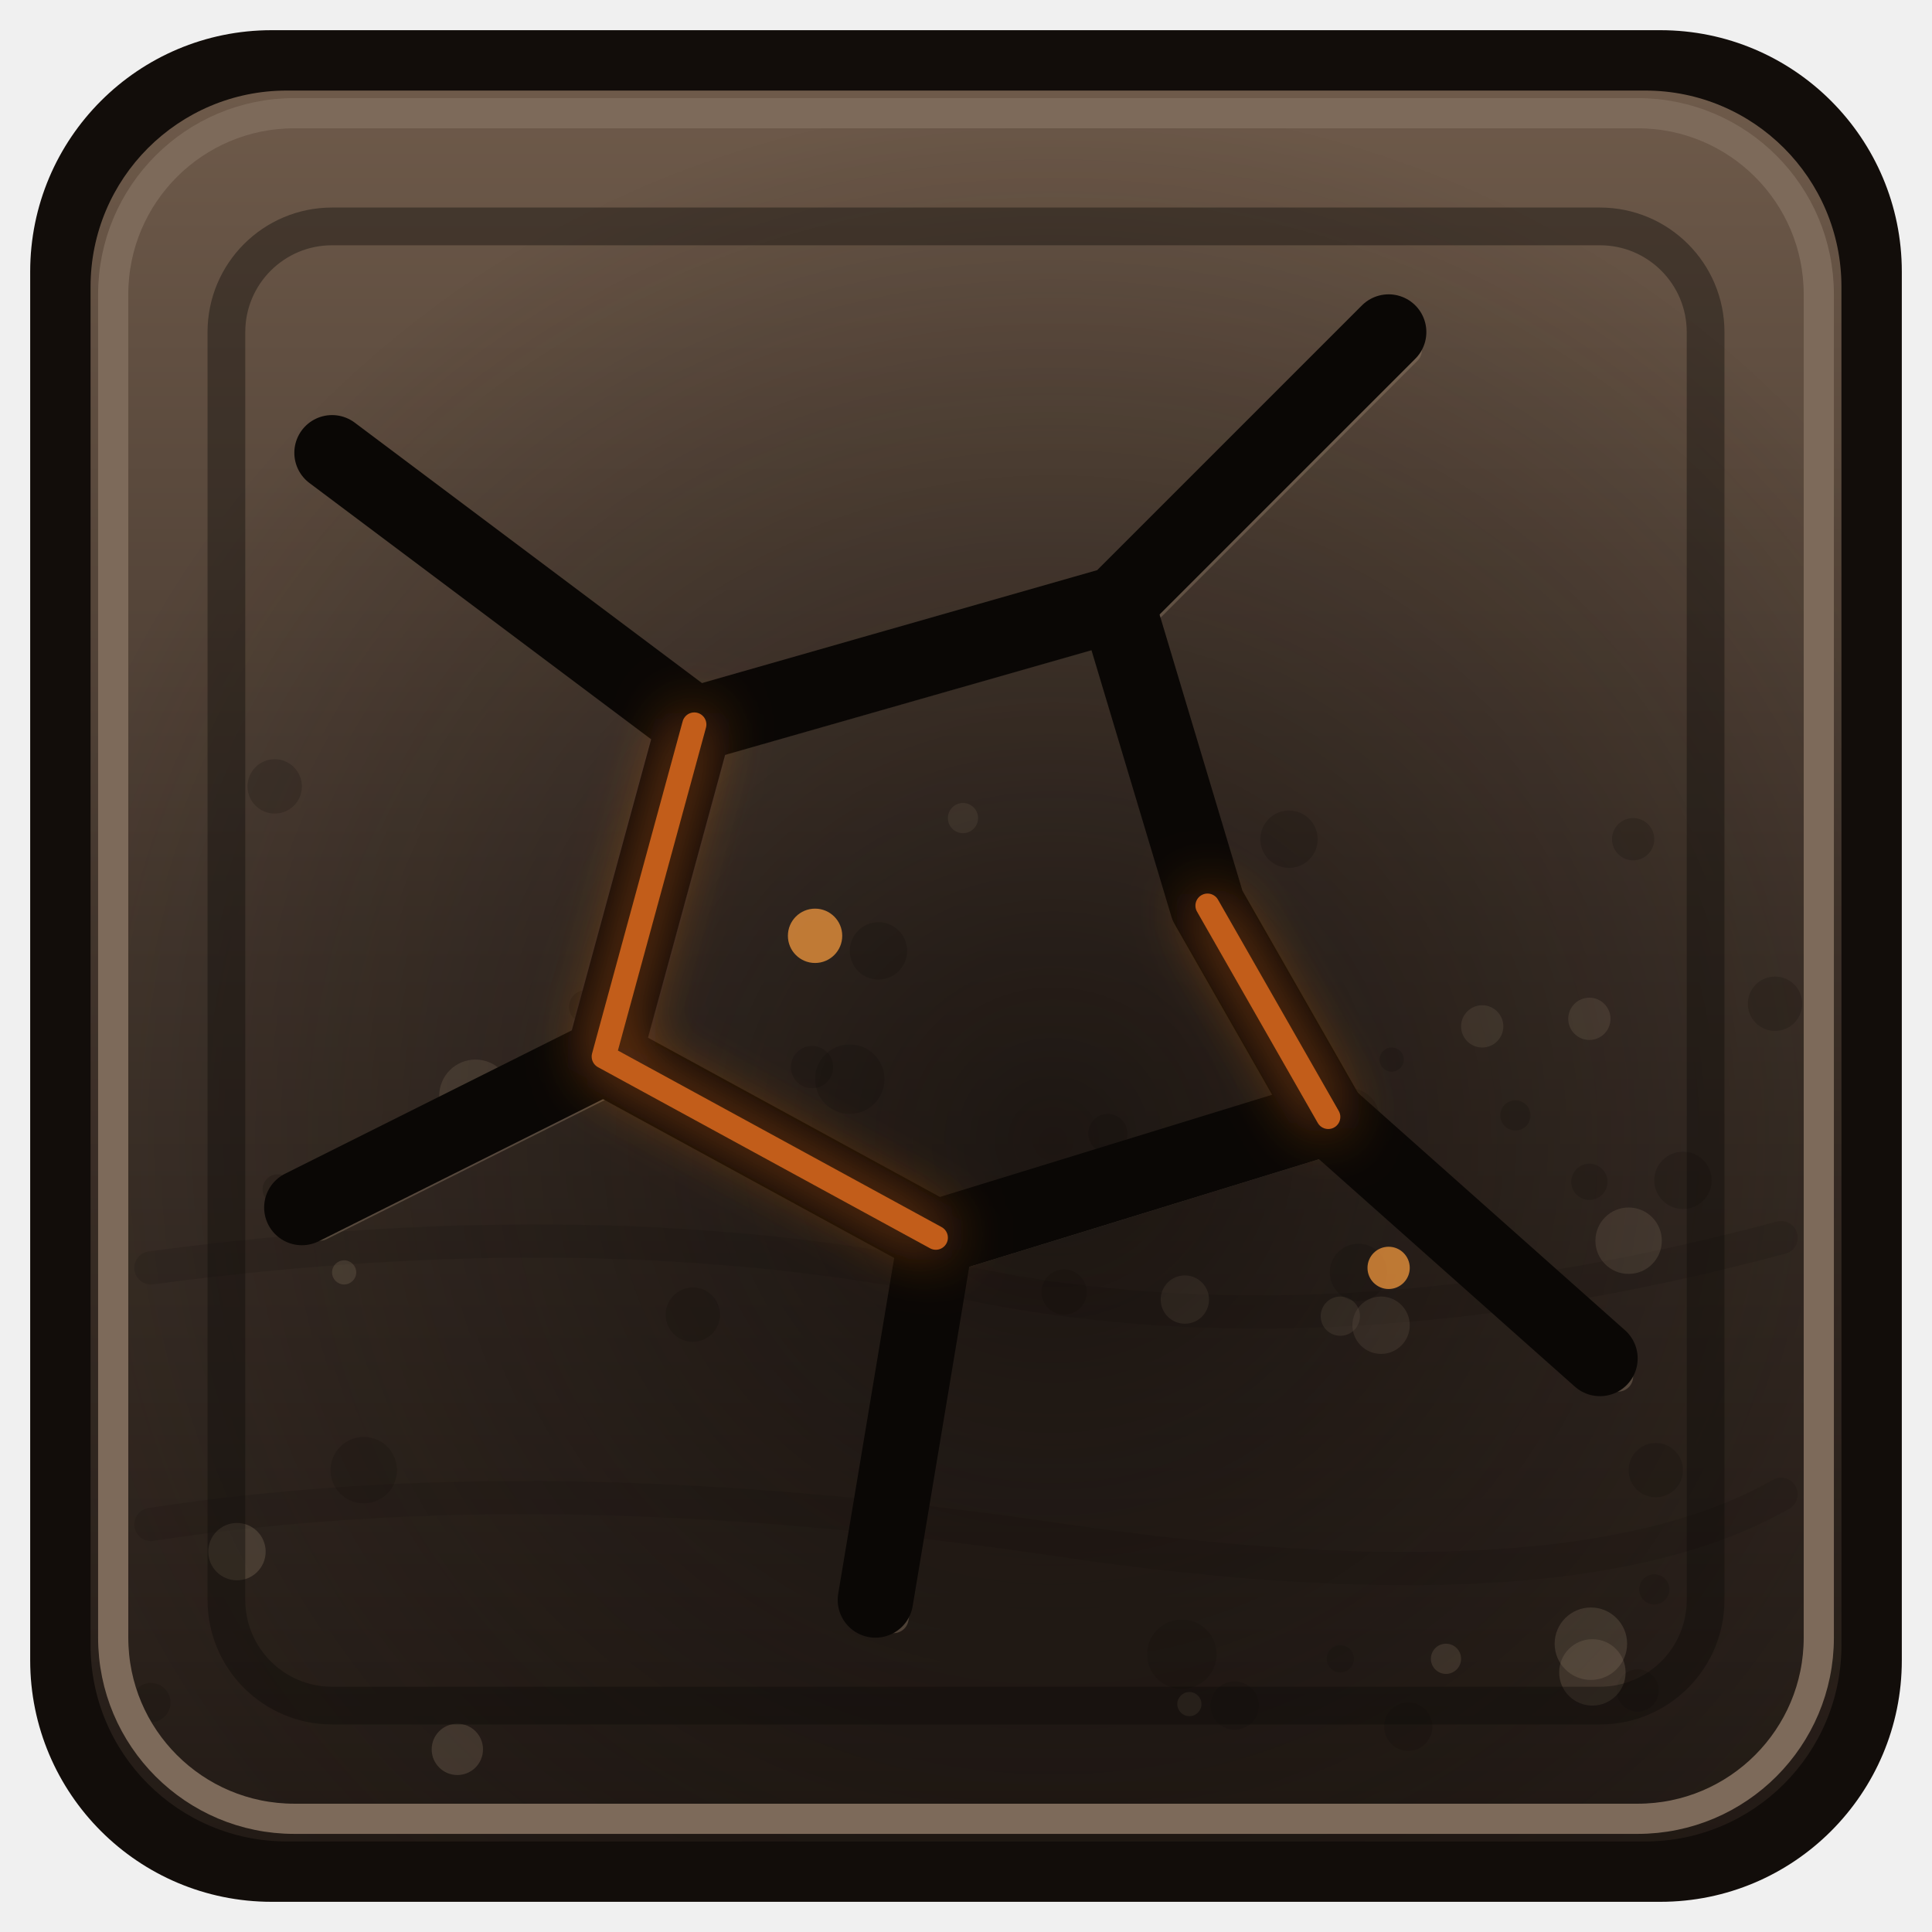
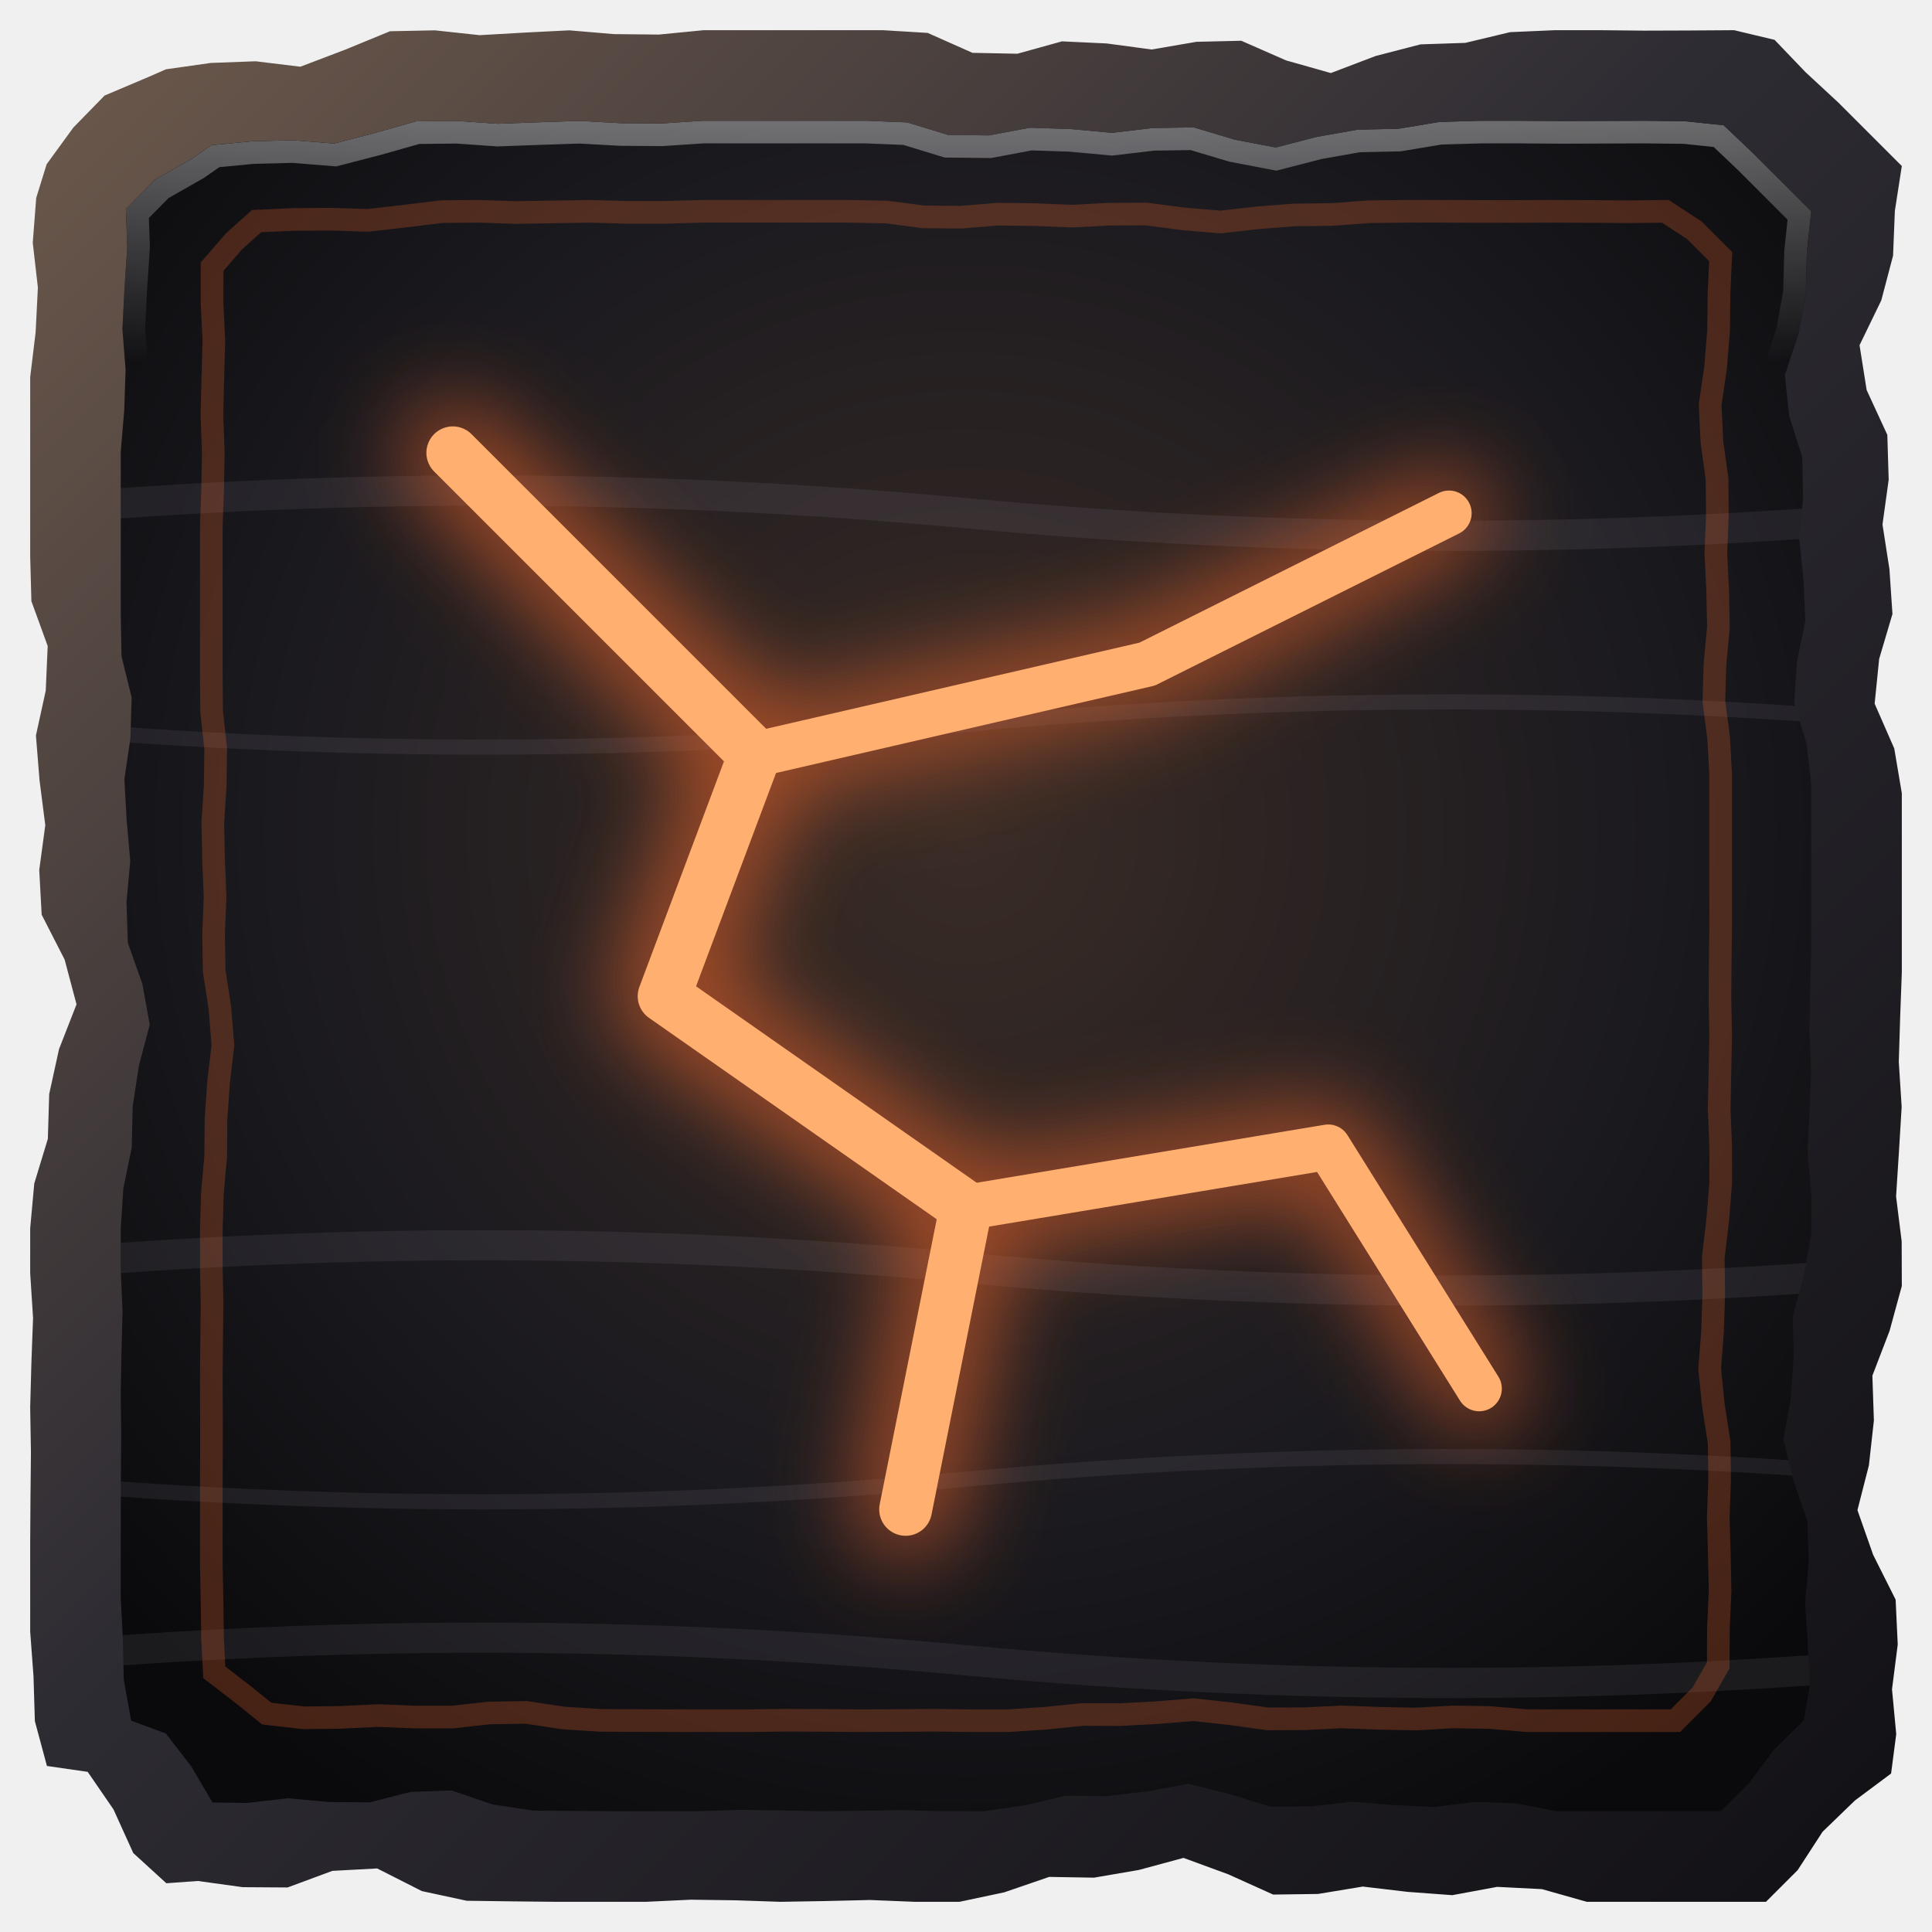
<svg xmlns="http://www.w3.org/2000/svg" width="128" height="128" viewBox="0 0 128 128">
  <defs>
-     <linearGradient id="body" x1="0" y1="0" x2="0" y2="1">
-       <stop offset="0" stop-color="#6e5a4a" />
-       <stop offset="0.5" stop-color="#43362d" />
-       <stop offset="1" stop-color="#231b16" />
+     <linearGradient id="frame" x1="0" y1="0" x2="1" y2="1">
+       <stop offset="0" stop-color="#6e5a4c" />
+       <stop offset="0.45" stop-color="#2e2c33" />
+       <stop offset="1" stop-color="#111014" />
    </linearGradient>
-     <radialGradient id="soot" cx="0.55" cy="0.6" r="0.6">
-       <stop offset="0" stop-color="#0c0806" stop-opacity="0.65" />
-       <stop offset="1" stop-color="#0c0806" stop-opacity="0" />
+     <radialGradient id="body" cx="0.5" cy="0.42" r="0.68">
+       <stop offset="0" stop-color="#3a2c26" />
+       <stop offset="0.6" stop-color="#1b1a1f" />
+       <stop offset="1" stop-color="#0a0a0c" />
    </radialGradient>
-     <filter id="glow" x="-20%" y="-20%" width="140%" height="140%">
-       <feGaussianBlur stdDeviation="2" result="b" />
-       <feMerge>
-         <feMergeNode in="b" />
-         <feMergeNode in="SourceGraphic" />
-       </feMerge>
+     <linearGradient id="topLight" x1="0" y1="0" x2="0" y2="1">
+       <stop offset="0.3" stop-color="#ffffff" />
+       <stop offset="1" stop-color="#ffffff" stop-opacity="0" />
+     </linearGradient>
+     <mask id="top">
+       <rect width="128" height="24" fill="url(#topLight)" />
+     </mask>
+     <clipPath id="face">
+       <path d="M14.00 9.62 L16.71 9.36 L19.42 9.29 L22.14 9.51 L24.85 8.81 L27.56 8.04 L30.27 8.01 L32.98 8.20 L35.70 8.10 L38.41 8.01 L41.12 8.16 L43.83 8.18 L46.55 8.00 L49.26 8.00 L51.97 8.00 L54.68 8.00 L57.39 8.00 L60.11 8.11 L62.82 8.94 L65.53 8.97 L68.24 8.46 L70.95 8.55 L73.67 8.80 L76.38 8.48 L79.09 8.44 L81.80 9.25 L84.52 9.77 L87.23 9.07 L89.94 8.59 L92.65 8.53 L95.36 8.08 L98.08 8.00 L100.79 8.00 L103.50 8.02 L106.21 8.01 L108.92 8.00 L111.64 8.03 L114.20 8.30 L116.16 10.16 L118.08 12.08 L120.00 14.00 L119.71 16.71 L119.64 19.42 L119.15 22.14 L118.25 24.85 L118.54 27.56 L119.40 30.27 L119.46 32.98 L119.20 35.70 L119.49 38.41 L119.61 41.12 L119.06 43.83 L118.87 46.55 L119.69 49.26 L120.00 51.97 L120.00 54.68 L120.00 57.39 L120.00 60.11 L120.00 62.82 L119.93 65.53 L119.88 68.24 L119.99 70.95 L119.88 73.67 L119.76 76.38 L120.00 79.09 L120.00 81.80 L119.50 84.52 L118.78 87.23 L118.84 89.94 L118.64 92.65 L118.16 95.36 L118.81 98.08 L119.75 100.79 L119.83 103.50 L119.59 106.21 L119.77 108.92 L119.91 111.64 L119.50 113.99 L117.56 115.89 L115.92 118.08 L114.00 120.00 L111.29 120.00 L108.58 120.00 L105.86 120.00 L103.15 120.00 L100.44 119.48 L97.73 119.38 L95.02 119.72 L92.30 119.59 L89.59 119.37 L86.88 119.68 L84.17 119.70 L81.45 118.86 L78.74 118.18 L76.03 118.68 L73.32 119.00 L70.61 118.97 L67.89 119.61 L65.18 120.00 L62.47 120.00 L59.76 119.93 L57.05 119.97 L54.33 120.00 L51.62 119.94 L48.91 119.91 L46.20 120.00 L43.48 120.00 L40.77 120.00 L38.06 119.98 L35.35 119.96 L32.64 119.55 L29.92 118.62 L27.21 118.72 L24.50 119.41 L21.79 119.39 L19.08 119.14 L16.36 119.45 L14.08 119.42 L12.66 117.01 L10.99 114.85 L8.69 114.00 L8.20 111.29 L8.14 108.58 L8.00 105.86 L8.00 103.15 L8.00 100.44 L8.01 97.73 L8.03 95.02 L8.00 92.30 L8.05 89.59 L8.12 86.88 L8.00 84.17 L8.00 81.45 L8.17 78.74 L8.73 76.03 L8.79 73.32 L9.20 70.61 L9.92 67.89 L9.43 65.18 L8.47 62.47 L8.38 59.76 L8.63 57.05 L8.39 54.33 L8.24 51.62 L8.64 48.91 L8.72 46.20 L8.05 43.48 L8.00 40.77 L8.00 38.06 L8.00 35.35 L8.00 32.64 L8.00 29.92 L8.23 27.21 L8.32 24.50 L8.11 21.79 L8.25 19.08 L8.43 16.36 L8.34 13.85 L10.25 11.92 L12.69 10.53 Z" />
+     </clipPath>
+     <filter id="glow" x="-40%" y="-40%" width="180%" height="180%">
+       <feGaussianBlur stdDeviation="3" />
    </filter>
  </defs>
-   <rect x="2" y="2" width="124" height="124" rx="16" fill="#120d0a" />
-   <rect x="6" y="6" width="116" height="116" rx="13" fill="url(#body)" />
-   <g fill="none" stroke="#120d0a" stroke-linecap="round" opacity="0.16" stroke-width="2.2">
-     <path d="M10 84 Q40 80 64 85 T118 82" />
-     <path d="M10 101 Q36 97 70 102 T118 99" />
+   <path d="M11.00 4.59 L13.97 4.17 L16.94 4.06 L19.90 4.42 L22.87 3.29 L25.84 2.07 L28.81 2.01 L31.78 2.33 L34.75 2.16 L37.71 2.01 L40.68 2.26 L43.65 2.29 L46.62 2.00 L49.59 2.00 L52.55 2.00 L55.52 2.00 L58.49 2.00 L61.46 2.18 L64.43 3.50 L67.40 3.56 L70.36 2.74 L73.33 2.88 L76.30 3.28 L79.27 2.77 L82.24 2.70 L85.20 4.00 L88.17 4.84 L91.14 3.71 L94.11 2.94 L97.08 2.84 L100.05 2.13 L103.01 2.00 L105.98 2.00 L108.95 2.03 L111.92 2.02 L114.89 2.00 L117.57 2.64 L119.62 4.78 L121.80 6.80 L123.90 8.90 L126.00 11.00 L125.54 13.97 L125.42 16.94 L124.64 19.90 L123.20 22.87 L123.67 25.84 L125.04 28.81 L125.13 31.78 L124.72 34.75 L125.18 37.71 L125.38 40.68 L124.50 43.65 L124.20 46.62 L125.50 49.59 L126.00 52.55 L126.00 55.52 L126.00 58.49 L126.00 61.46 L126.00 64.43 L125.89 67.40 L125.80 70.36 L125.99 73.33 L125.81 76.30 L125.62 79.27 L125.99 82.24 L126.00 85.20 L125.19 88.17 L124.05 91.14 L124.15 94.11 L123.82 97.08 L123.06 100.05 L124.10 103.01 L125.59 105.98 L125.73 108.95 L125.35 111.92 L125.63 114.89 L125.29 117.50 L122.89 119.29 L120.75 121.36 L119.10 123.90 L117.00 126.00 L114.03 126.00 L111.06 126.00 L108.10 126.00 L105.13 126.00 L102.16 125.16 L99.19 125.01 L96.22 125.56 L93.25 125.34 L90.29 124.99 L87.32 125.48 L84.35 125.52 L81.38 124.18 L78.41 123.09 L75.45 123.89 L72.48 124.40 L69.51 124.35 L66.54 125.37 L63.57 126.00 L60.60 126.00 L57.64 125.88 L54.67 125.95 L51.70 126.00 L48.73 125.90 L45.76 125.86 L42.80 126.00 L39.83 126.00 L36.86 126.00 L33.89 125.97 L30.92 125.93 L27.95 125.29 L24.99 123.79 L22.02 123.95 L19.05 125.05 L16.08 125.03 L13.11 124.62 L11.02 124.77 L8.83 122.77 L7.52 119.88 L5.81 117.39 L3.11 117.00 L2.31 114.03 L2.22 111.06 L2.00 108.10 L2.00 105.13 L2.00 102.16 L2.02 99.19 L2.05 96.22 L2.00 93.25 L2.08 90.29 L2.19 87.32 L2.00 84.35 L2.00 81.38 L2.27 78.41 L3.17 75.45 L3.26 72.48 L3.91 69.51 L5.07 66.54 L4.28 63.57 L2.76 60.60 L2.60 57.64 L3.00 54.67 L2.62 51.70 L2.38 48.73 L3.03 45.76 L3.16 42.80 L2.08 39.83 L2.00 36.86 L2.00 33.89 L2.00 30.92 L2.00 27.95 L2.00 24.99 L2.36 22.02 L2.51 19.05 L2.17 16.08 L2.40 13.11 L3.09 10.88 L4.86 8.45 L6.93 6.33 L9.88 5.08 Z" fill="url(#frame)" />
+   <path d="M14.00 9.62 L16.71 9.36 L19.42 9.29 L22.14 9.51 L24.85 8.81 L27.56 8.04 L30.27 8.01 L32.98 8.20 L35.70 8.10 L38.41 8.01 L41.12 8.16 L43.83 8.18 L46.55 8.00 L49.26 8.00 L51.97 8.00 L54.68 8.00 L57.39 8.00 L60.11 8.11 L62.82 8.94 L65.53 8.97 L68.24 8.46 L70.95 8.55 L73.67 8.80 L76.38 8.48 L79.09 8.44 L81.80 9.25 L84.52 9.77 L87.23 9.07 L89.94 8.59 L92.65 8.53 L95.36 8.08 L98.08 8.00 L100.79 8.00 L103.50 8.02 L106.21 8.01 L108.92 8.00 L111.64 8.03 L114.20 8.30 L116.16 10.16 L118.08 12.08 L120.00 14.00 L119.71 16.71 L119.64 19.42 L119.15 22.14 L118.25 24.85 L118.54 27.56 L119.40 30.27 L119.46 32.98 L119.20 35.70 L119.49 38.41 L119.61 41.12 L119.06 43.83 L118.87 46.55 L119.69 49.26 L120.00 51.97 L120.00 54.68 L120.00 57.39 L120.00 60.11 L120.00 62.82 L119.93 65.53 L119.88 68.24 L119.99 70.95 L119.88 73.67 L119.76 76.38 L120.00 79.09 L120.00 81.80 L119.50 84.52 L118.78 87.23 L118.84 89.94 L118.64 92.65 L118.16 95.36 L118.81 98.08 L119.75 100.79 L119.83 103.50 L119.59 106.21 L119.77 108.92 L119.91 111.64 L119.50 113.99 L117.56 115.89 L115.92 118.08 L114.00 120.00 L111.29 120.00 L108.58 120.00 L105.86 120.00 L103.15 120.00 L100.44 119.48 L97.73 119.38 L95.02 119.72 L92.30 119.59 L89.59 119.37 L86.88 119.68 L84.17 119.70 L81.45 118.86 L78.74 118.18 L76.03 118.68 L73.32 119.00 L70.61 118.97 L67.89 119.61 L65.18 120.00 L62.47 120.00 L59.76 119.93 L57.05 119.97 L54.33 120.00 L51.62 119.94 L48.91 119.91 L46.20 120.00 L43.48 120.00 L40.77 120.00 L38.06 119.98 L35.35 119.96 L32.64 119.55 L29.92 118.62 L27.21 118.72 L24.50 119.41 L21.79 119.39 L19.08 119.14 L16.36 119.45 L14.08 119.42 L12.66 117.01 L10.99 114.85 L8.69 114.00 L8.20 111.29 L8.14 108.58 L8.00 105.86 L8.00 103.15 L8.00 100.44 L8.01 97.73 L8.03 95.02 L8.00 92.30 L8.05 89.59 L8.12 86.88 L8.00 84.17 L8.00 81.45 L8.17 78.74 L8.73 76.03 L8.79 73.32 L9.20 70.61 L9.92 67.89 L9.43 65.18 L8.47 62.47 L8.38 59.76 L8.63 57.05 L8.39 54.33 L8.24 51.62 L8.64 48.91 L8.72 46.20 L8.05 43.48 L8.00 40.77 L8.00 38.06 L8.00 35.35 L8.00 32.64 L8.00 29.92 L8.23 27.21 L8.32 24.50 L8.11 21.79 L8.25 19.08 L8.43 16.36 L8.34 13.85 L10.25 11.92 L12.69 10.53 Z" fill="url(#body)" />
+   <g clip-path="url(#face)">
+     <path d="M0 34 q32 -3 64 0 t64 0" fill="none" stroke="#8a8590" stroke-width="2" opacity="0.13" />
+     <path d="M0 48 q32 3 64 0 t64 0" fill="none" stroke="#8a8590" stroke-width="1" opacity="0.13" />
+     <path d="M0 84 q32 -3 64 0 t64 0" fill="none" stroke="#8a8590" stroke-width="2" opacity="0.13" />
+     <path d="M0 98 q32 3 64 0 t64 0" fill="none" stroke="#8a8590" stroke-width="1" opacity="0.13" />
+     <path d="M0 110 q32 -3 64 0 t64 0" fill="none" stroke="#8a8590" stroke-width="2" opacity="0.13" />
+   </g>
+   <path d="M17.00 14.65 L19.46 14.54 L21.91 14.52 L24.37 14.60 L26.82 14.32 L29.28 14.02 L31.74 14.00 L34.19 14.08 L36.65 14.04 L39.10 14.00 L41.56 14.07 L44.02 14.07 L46.47 14.00 L48.93 14.00 L51.38 14.00 L53.84 14.00 L56.30 14.00 L58.75 14.05 L61.21 14.37 L63.67 14.39 L66.12 14.19 L68.58 14.22 L71.03 14.32 L73.49 14.19 L75.95 14.18 L78.40 14.50 L80.86 14.71 L83.31 14.43 L85.77 14.24 L88.23 14.21 L90.68 14.03 L93.14 14.00 L95.59 14.00 L98.05 14.01 L100.51 14.01 L102.96 14.00 L105.42 14.01 L107.87 14.03 L110.33 14.00 L112.26 15.26 L114.00 17.00 L113.89 19.46 L113.86 21.91 L113.66 24.37 L113.30 26.82 L113.42 29.28 L113.76 31.74 L113.78 34.19 L113.68 36.65 L113.80 39.10 L113.85 41.56 L113.62 44.02 L113.55 46.47 L113.87 48.93 L114.00 51.38 L114.00 53.84 L114.00 56.30 L114.00 58.75 L114.00 61.21 L113.97 63.67 L113.95 66.12 L114.00 68.58 L113.95 71.03 L113.90 73.49 L114.00 75.95 L114.00 78.40 L113.80 80.86 L113.51 83.31 L113.54 85.77 L113.46 88.23 L113.27 90.68 L113.52 93.14 L113.90 95.59 L113.93 98.05 L113.84 100.51 L113.91 102.96 L113.96 105.42 L113.85 107.87 L113.84 110.33 L112.74 112.26 L111.00 114.00 L108.54 114.00 L106.09 114.00 L103.63 114.00 L101.18 114.00 L98.72 113.79 L96.26 113.75 L93.81 113.89 L91.35 113.84 L88.90 113.75 L86.44 113.87 L83.98 113.88 L81.53 113.54 L79.07 113.27 L76.62 113.47 L74.16 113.60 L71.70 113.59 L69.25 113.84 L66.79 114.00 L64.33 114.00 L61.88 113.97 L59.42 113.99 L56.97 114.00 L54.51 113.98 L52.05 113.97 L49.60 114.00 L47.14 114.00 L44.69 114.00 L42.23 113.99 L39.77 113.98 L37.32 113.82 L34.86 113.45 L32.41 113.49 L29.95 113.76 L27.49 113.76 L25.04 113.66 L22.58 113.78 L20.13 113.81 L17.67 113.53 L16.16 112.31 L14.20 110.80 L14.08 108.54 L14.05 106.09 L14.00 103.63 L14.00 101.18 L14.00 98.72 L14.01 96.26 L14.01 93.81 L14.00 91.35 L14.02 88.90 L14.05 86.44 L14.00 83.98 L14.00 81.53 L14.07 79.07 L14.29 76.62 L14.31 74.16 L14.48 71.70 L14.77 69.25 L14.57 66.79 L14.19 64.33 L14.15 61.88 L14.25 59.42 L14.15 56.97 L14.10 54.51 L14.26 52.05 L14.29 49.60 L14.02 47.14 L14.00 44.69 L14.00 42.23 L14.00 39.77 L14.00 37.32 L14.00 34.86 L14.09 32.41 L14.13 29.95 L14.04 27.49 L14.10 25.04 L14.17 22.58 L14.05 20.13 L14.05 17.67 L15.51 15.98 Z" fill="none" stroke="#e0602a" stroke-width="1.5" opacity="0.28" />
+   <path d="M14.00 9.62 L16.71 9.36 L19.42 9.29 L22.14 9.51 L24.85 8.81 L27.56 8.04 L30.27 8.01 L32.98 8.20 L35.70 8.10 L38.41 8.01 L41.12 8.16 L43.83 8.18 L46.55 8.00 L49.26 8.00 L51.97 8.00 L54.68 8.00 L57.39 8.00 L60.11 8.11 L62.82 8.94 L65.53 8.97 L68.24 8.46 L70.95 8.55 L73.67 8.80 L76.38 8.48 L79.09 8.44 L81.80 9.25 L84.52 9.77 L87.23 9.07 L89.94 8.59 L92.65 8.53 L95.36 8.08 L98.08 8.00 L100.79 8.00 L103.50 8.02 L106.21 8.01 L108.92 8.00 L111.64 8.03 L114.20 8.30 L116.16 10.16 L118.08 12.08 L120.00 14.00 L119.71 16.71 L119.64 19.42 L119.15 22.14 L118.25 24.85 L118.54 27.56 L119.40 30.27 L119.46 32.98 L119.20 35.70 L119.49 38.41 L119.61 41.12 L119.06 43.83 L118.87 46.55 L119.69 49.26 L120.00 51.97 L120.00 54.68 L120.00 57.39 L120.00 60.11 L120.00 62.82 L119.93 65.53 L119.88 68.24 L119.99 70.95 L119.88 73.67 L119.76 76.38 L120.00 79.09 L120.00 81.80 L119.50 84.52 L118.78 87.23 L118.84 89.94 L118.64 92.65 L118.16 95.36 L118.81 98.08 L119.75 100.79 L119.83 103.50 L119.59 106.21 L119.77 108.92 L119.91 111.64 L119.50 113.99 L117.56 115.89 L115.92 118.08 L114.00 120.00 L111.29 120.00 L108.58 120.00 L105.86 120.00 L103.15 120.00 L100.44 119.48 L97.73 119.38 L95.02 119.72 L92.30 119.59 L89.59 119.37 L86.88 119.68 L84.17 119.70 L81.45 118.86 L78.74 118.18 L76.03 118.68 L73.32 119.00 L70.61 118.97 L67.89 119.61 L65.18 120.00 L62.47 120.00 L59.76 119.93 L57.05 119.97 L54.33 120.00 L51.62 119.94 L48.91 119.91 L46.20 120.00 L43.48 120.00 L40.77 120.00 L38.06 119.98 L35.35 119.96 L32.64 119.55 L29.92 118.62 L27.21 118.72 L24.50 119.41 L21.79 119.39 L19.08 119.14 L16.36 119.45 L14.08 119.42 L12.66 117.01 L10.99 114.85 L8.69 114.00 L8.20 111.29 L8.14 108.58 L8.00 105.86 L8.00 103.15 L8.00 100.44 L8.01 97.73 L8.03 95.02 L8.00 92.30 L8.05 89.59 L8.12 86.88 L8.00 84.17 L8.00 81.45 L8.17 78.74 L8.73 76.03 L8.79 73.32 L9.20 70.61 L9.92 67.89 L9.43 65.18 L8.47 62.47 L8.38 59.76 L8.63 57.05 L8.39 54.33 L8.24 51.62 L8.64 48.91 L8.72 46.20 L8.05 43.48 L8.00 40.77 L8.00 38.06 L8.00 35.35 L8.00 32.64 L8.00 29.92 L8.23 27.21 L8.32 24.50 L8.11 21.79 L8.25 19.08 L8.43 16.36 L8.34 13.85 L10.25 11.92 L12.69 10.53 Z" fill="none" stroke="#ffffff" stroke-width="3" opacity="0.4" mask="url(#top)" clip-path="url(#face)" />
+   <g filter="url(#glow)" opacity="0.7">
+     <path d="M30 30 L50 50 L44 66 L64 80 L60 100" fill="none" stroke="#e0602a" stroke-width="6.65" stroke-linecap="round" stroke-linejoin="round" />
+     <path d="M50 50 L76 44 L96 34 M64 80 L88 76 L98 92" fill="none" stroke="#e0602a" stroke-width="5.7" stroke-linecap="round" stroke-linejoin="round" />
  </g>
  <g>
-     <circle cx="10.0" cy="112.8" r="1.3" fill="#120d0a" opacity="0.22" />
-     <circle cx="88.8" cy="87.2" r="1.3" fill="#9c8670" opacity="0.3" />
-     <circle cx="91.5" cy="87.8" r="1.9" fill="#9c8670" opacity="0.3" />
-     <circle cx="98.2" cy="68.0" r="1.4" fill="#9c8670" opacity="0.3" />
-     <circle cx="85.4" cy="55.6" r="1.9" fill="#120d0a" opacity="0.22" />
-     <circle cx="109.6" cy="105.3" r="1.0" fill="#120d0a" opacity="0.22" />
-     <circle cx="109.7" cy="97.4" r="1.8" fill="#120d0a" opacity="0.22" />
-     <circle cx="108.5" cy="112.0" r="1.4" fill="#120d0a" opacity="0.22" />
-     <circle cx="100.4" cy="73.9" r="1.0" fill="#120d0a" opacity="0.22" />
-     <circle cx="56.3" cy="71.5" r="2.3" fill="#120d0a" opacity="0.22" />
-     <circle cx="88.8" cy="109.9" r="0.9" fill="#120d0a" opacity="0.22" />
-     <circle cx="70.5" cy="85.6" r="1.5" fill="#120d0a" opacity="0.22" />
-     <circle cx="108.2" cy="55.6" r="1.4" fill="#120d0a" opacity="0.22" />
-     <circle cx="81.8" cy="113.0" r="1.6" fill="#120d0a" opacity="0.22" />
-     <circle cx="53.8" cy="70.7" r="1.4" fill="#120d0a" opacity="0.22" />
-     <circle cx="45.9" cy="87.1" r="1.8" fill="#120d0a" opacity="0.22" />
-     <circle cx="107.9" cy="82.2" r="2.2" fill="#9c8670" opacity="0.3" />
-     <circle cx="78.5" cy="86.1" r="1.6" fill="#9c8670" opacity="0.3" />
-     <circle cx="111.5" cy="78.2" r="1.9" fill="#120d0a" opacity="0.22" />
-     <circle cx="73.4" cy="75.1" r="1.3" fill="#120d0a" opacity="0.22" />
-     <circle cx="95.8" cy="109.9" r="1.0" fill="#9c8670" opacity="0.3" />
-     <circle cx="18.4" cy="78.8" r="1.0" fill="#120d0a" opacity="0.22" />
-     <circle cx="117.6" cy="66.5" r="1.8" fill="#120d0a" opacity="0.22" />
-     <circle cx="59.4" cy="91.1" r="1.0" fill="#9c8670" opacity="0.3" />
-     <circle cx="105.5" cy="110.8" r="2.2" fill="#9c8670" opacity="0.3" />
-     <circle cx="92.2" cy="70.2" r="0.8" fill="#120d0a" opacity="0.22" />
-     <circle cx="18.2" cy="52.1" r="1.8" fill="#120d0a" opacity="0.22" />
-     <circle cx="90.0" cy="84.3" r="1.9" fill="#120d0a" opacity="0.22" />
-     <circle cx="105.3" cy="67.5" r="1.4" fill="#9c8670" opacity="0.3" />
-     <circle cx="22.8" cy="84.3" r="0.8" fill="#9c8670" opacity="0.3" />
-     <circle cx="78.8" cy="112.9" r="0.8" fill="#9c8670" opacity="0.3" />
-     <circle cx="30.3" cy="115.9" r="1.7" fill="#9c8670" opacity="0.3" />
-     <circle cx="38.8" cy="66.7" r="1.1" fill="#120d0a" opacity="0.22" />
-     <circle cx="15.7" cy="102.8" r="1.9" fill="#9c8670" opacity="0.3" />
-     <circle cx="63.8" cy="54.2" r="1.0" fill="#9c8670" opacity="0.3" />
-     <circle cx="24.1" cy="97.4" r="2.2" fill="#120d0a" opacity="0.22" />
-     <circle cx="105.4" cy="108.9" r="2.4" fill="#9c8670" opacity="0.3" />
-     <circle cx="92.6" cy="79.7" r="1.2" fill="#9c8670" opacity="0.3" />
-     <circle cx="105.3" cy="78.3" r="1.2" fill="#120d0a" opacity="0.22" />
-     <circle cx="105.8" cy="88.9" r="1.4" fill="#9c8670" opacity="0.3" />
-     <circle cx="89.4" cy="74.1" r="2.0" fill="#120d0a" opacity="0.22" />
-     <circle cx="31.5" cy="72.6" r="2.4" fill="#9c8670" opacity="0.3" />
-     <circle cx="78.3" cy="109.6" r="2.3" fill="#120d0a" opacity="0.22" />
-     <circle cx="79.7" cy="60.9" r="1.6" fill="#120d0a" opacity="0.22" />
-     <circle cx="93.3" cy="114.4" r="1.6" fill="#120d0a" opacity="0.22" />
-     <circle cx="58.2" cy="63.0" r="1.9" fill="#120d0a" opacity="0.22" />
-   </g>
-   <rect x="6" y="6" width="116" height="116" rx="13" fill="url(#soot)" />
-   <rect x="15" y="15" width="98" height="98" rx="7" fill="none" stroke="#0e0a08" stroke-opacity="0.4" stroke-width="2.5" />
-   <rect x="7.5" y="7.5" width="113" height="113" rx="12" fill="none" stroke="#7d6a5a" stroke-width="2" />
-   <g fill="none" stroke-linecap="round" stroke-linejoin="round">
-     <g stroke="#a08a74" stroke-opacity="0.35" stroke-width="2" transform="translate(1.2 1.2)">
-       <path d="M22 30 L46 48 L40 70 L62 82 L58 106" />
-       <path d="M46 48 L74 40 L92 22" />
-       <path d="M62 82 L88 74 L106 90" />
-       <path d="M40 70 L20 80" />
-       <path d="M74 40 L80 60 L88 74" />
-     </g>
-     <g stroke="#0a0705" stroke-width="5">
-       <path d="M22 30 L46 48 L40 70 L62 82 L58 106" />
-       <path d="M46 48 L74 40 L92 22" />
-       <path d="M62 82 L88 74 L106 90" />
-       <path d="M40 70 L20 80" />
-       <path d="M74 40 L80 60 L88 74" />
-     </g>
-     <g stroke="#ff7a24" stroke-width="1.6" opacity="0.75" filter="url(#glow)">
-       <path d="M46 48 L40 70 L62 82" />
-       <path d="M80 60 L88 74" />
-     </g>
-   </g>
-   <g fill="#ffa040" opacity="0.7">
-     <circle cx="54" cy="62" r="1.8" />
-     <circle cx="92" cy="84" r="1.4" />
+     <path d="M30 30 L50 50 L44 66 L64 80 L60 100" fill="none" stroke="#ffb070" stroke-width="3.5" stroke-linecap="round" stroke-linejoin="round" />
+     <path d="M50 50 L76 44 L96 34 M64 80 L88 76 L98 92" fill="none" stroke="#ffb070" stroke-width="3" stroke-linecap="round" stroke-linejoin="round" />
  </g>
</svg>
